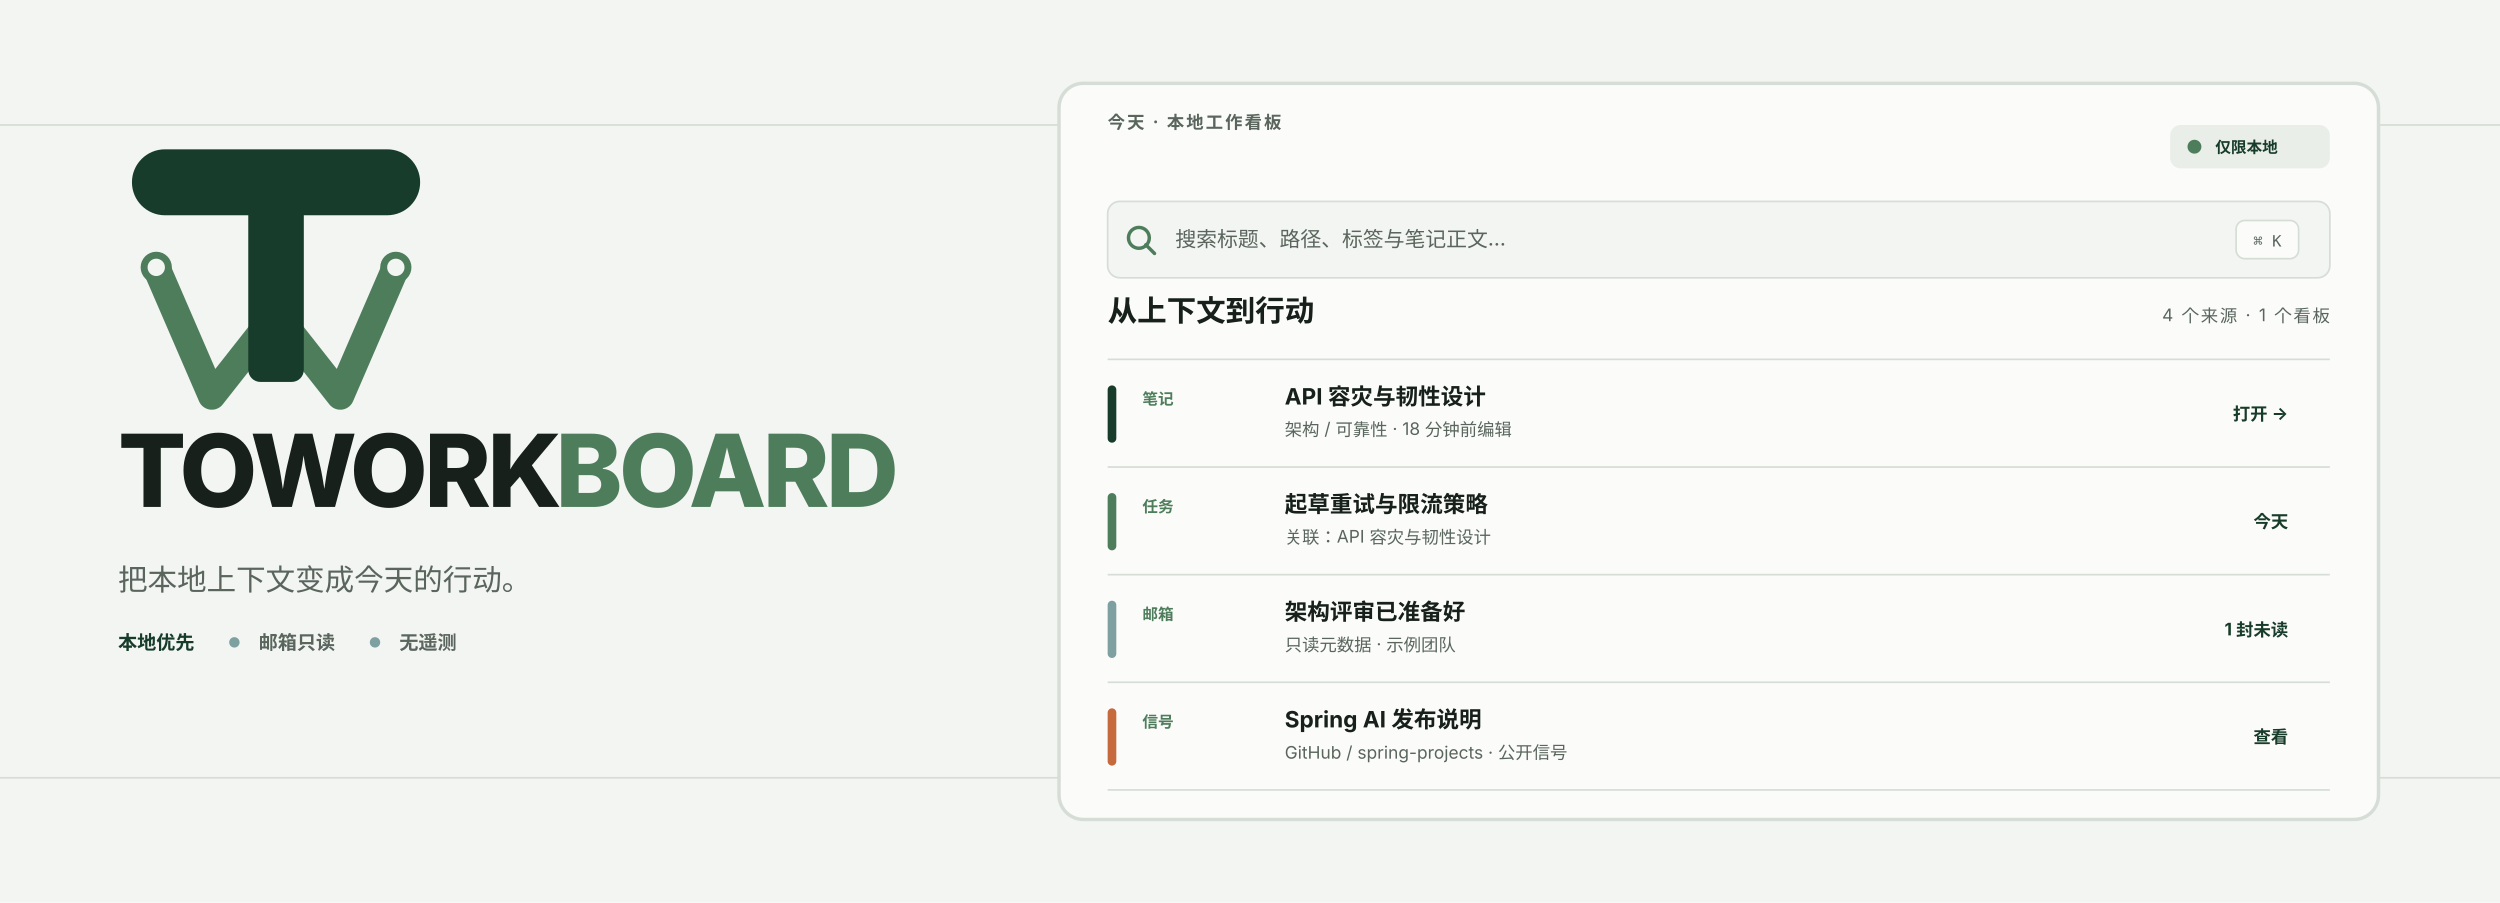
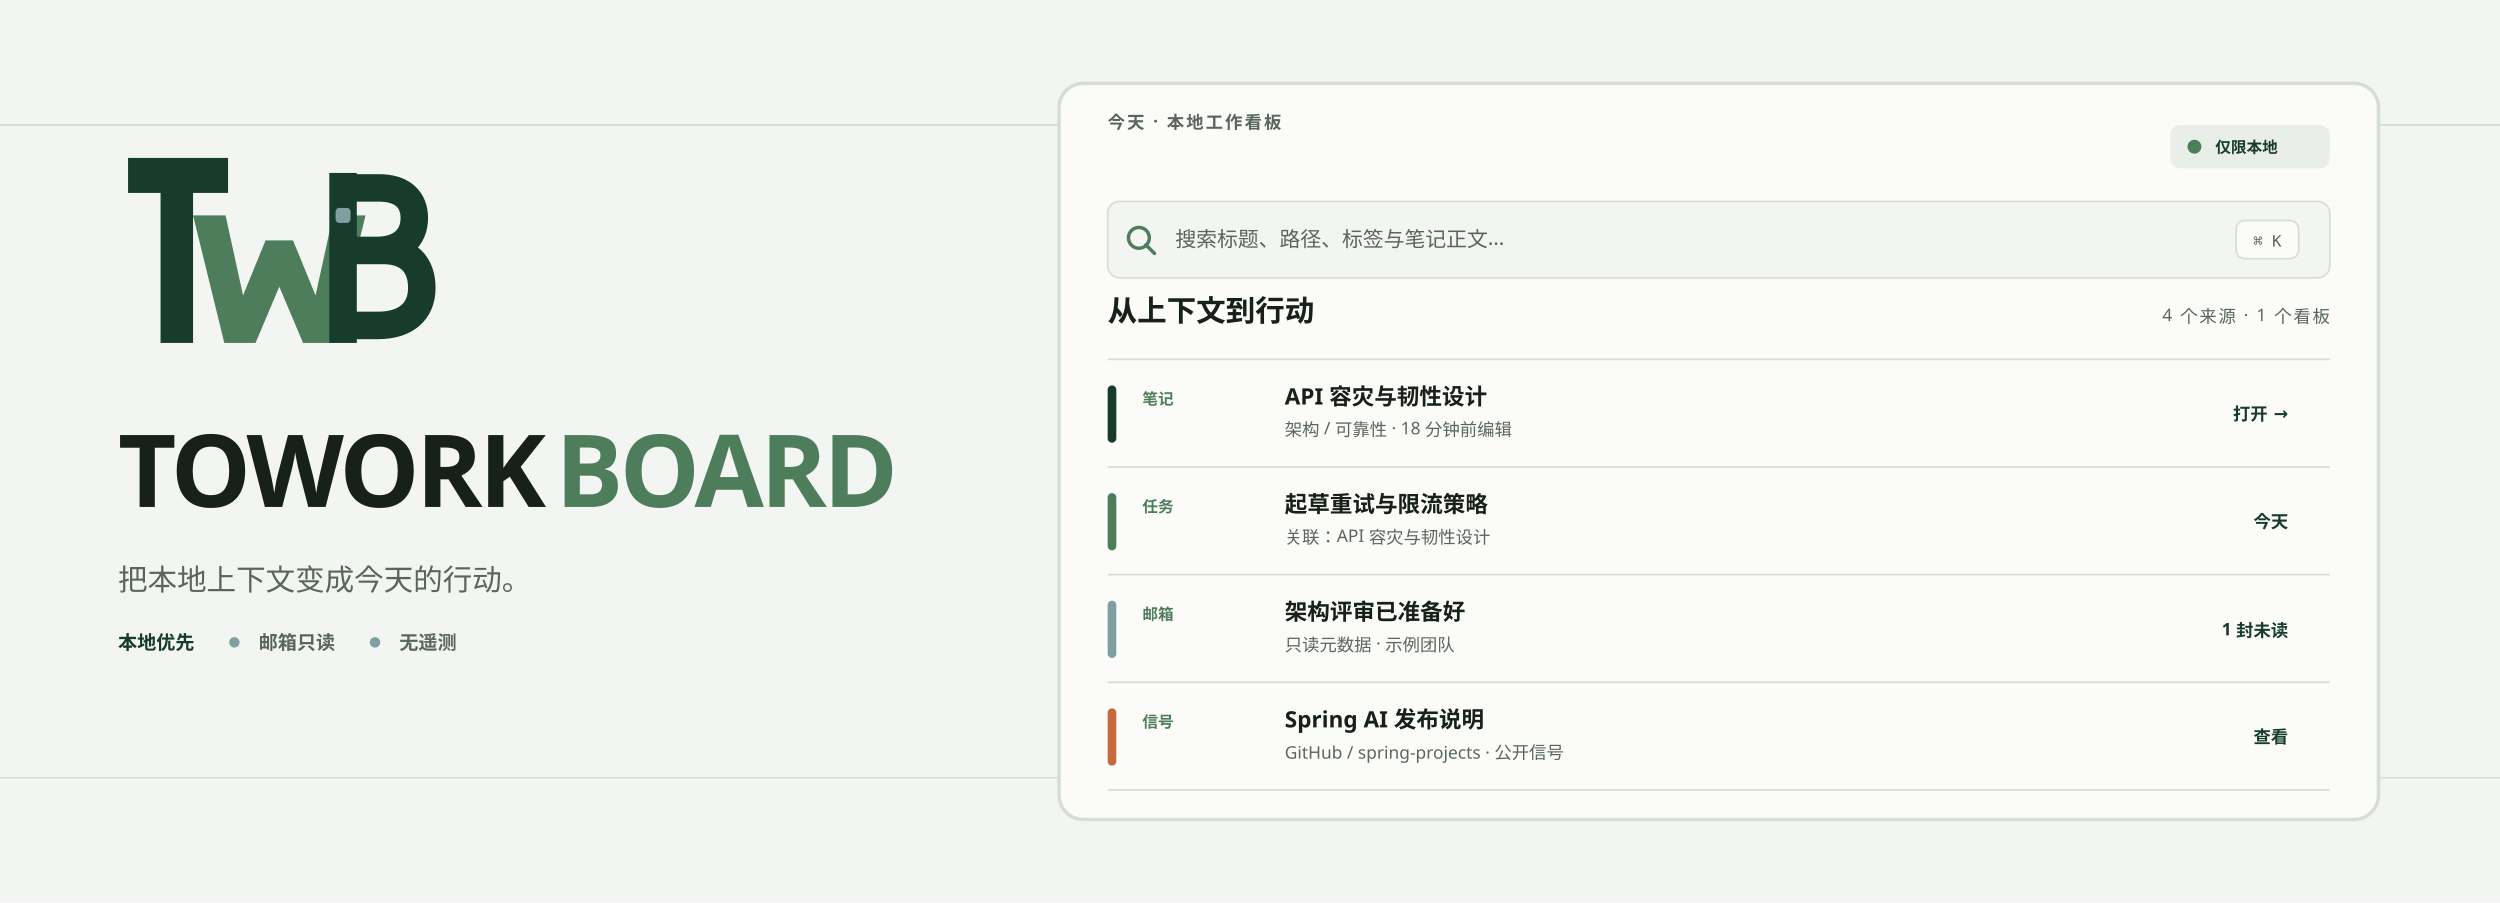
<svg xmlns="http://www.w3.org/2000/svg" lang="zh-CN" viewBox="0 0 1440 520" role="img" aria-labelledby="title desc">
+   <style>
+     .display { font-family: "Aptos Display", "PingFang SC", "Microsoft YaHei", "Segoe UI Variable Display", sans-serif; }
+     .body { font-family: "Aptos", "PingFang SC", "Microsoft YaHei", "Segoe UI Variable", sans-serif; }
+     .utility { font-family: "Cascadia Code", "SFMono-Regular", Consolas, monospace; }
+   </style>
  <rect width="1440" height="520" fill="#F3F5F3" />
  <path d="M0 72H1440M0 448H1440" stroke="#D6DDD6" />
  <g transform="translate(68 78)">
-     <g aria-label="Toworkboard 原创 T/W Canopy 标识">
-       <path d="M22 76L54 150L91 103L128 150L160 76" fill="none" stroke="#4E7D5B" stroke-width="16" stroke-linecap="round" stroke-linejoin="round" />
-       <rect x="8" y="8" width="166" height="38" rx="19" fill="#183C2B" />
-       <rect x="75" y="38" width="32" height="104" rx="7" fill="#183C2B" />
-       <circle cx="22" cy="76" r="7" fill="#F3F5F3" stroke="#4E7D5B" stroke-width="4" />
-       <circle cx="160" cy="76" r="7" fill="#F3F5F3" stroke="#4E7D5B" stroke-width="4" />
+     <g aria-label="Toworkboard 原创 TWB Junction 标识" transform="scale(.72)">
+       <path d="M8 18H88V46H60V166H34V46H8Z" fill="#183C2B" />
+       <path d="M60 64H86L100 128L118 84H140L158 128L172 64H198L173 166H148L129 121L110 166H85Z" fill="#4E7D5B" />
+       <path d="M180 30V166M180 42H209C227 42 237 51 237 66C237 82 226 92 207 92H180M180 92H212C232 92 243 103 243 122C243 141 230 152 208 152H180" fill="none" stroke="#183C2B" stroke-width="22" stroke-linejoin="round" />
+       <rect x="174" y="58" width="12" height="12" rx="3" fill="#7FA0A0" />
    </g>
-     <g transform="translate(0 214)" font-family="Inter, PingFang SC, Microsoft YaHei, ui-sans-serif, system-ui, sans-serif">
+     <g transform="translate(0 214)" class="display">
      <text fill="#17201A" font-size="58" font-weight="800" letter-spacing="-2">TOWORK</text>
      <text x="252" fill="#4E7D5B" font-size="58" font-weight="800" letter-spacing="-2">BOARD</text>
      <text y="48" fill="#59655D" font-size="17">把本地上下文变成今天的行动。</text>
-       <g transform="translate(0 82)" font-size="11" font-weight="700">
+       <g transform="translate(0 82)" class="utility" font-size="11" font-weight="700">
        <text fill="#183C2B">本地优先</text>
        <circle cx="67" cy="-4" r="3" fill="#7FA0A0" />
        <text x="81" fill="#59655D">邮箱只读</text>
        <circle cx="148" cy="-4" r="3" fill="#7FA0A0" />
        <text x="162" fill="#59655D">无遥测</text>
      </g>
    </g>
  </g>
-   <g transform="translate(610 48)" font-family="Inter, PingFang SC, Microsoft YaHei, ui-sans-serif, system-ui, sans-serif">
+   <g transform="translate(610 48)" class="body">
    <rect width="760" height="424" rx="14" fill="#FBFCFA" stroke="#D6DDD6" stroke-width="2" />
    <g transform="translate(28 26)">
      <text fill="#59655D" font-size="10" font-weight="700" letter-spacing="1.2">今天 · 本地工作看板</text>
      <g transform="translate(612 -2)">
        <rect width="92" height="25" rx="6" fill="#E9EEE9" />
        <circle cx="14" cy="12.5" r="4" fill="#4E7D5B" />
        <text x="26" y="16" fill="#183C2B" font-size="9" font-weight="800">仅限本地</text>
      </g>
      <g transform="translate(0 42)">
        <rect width="704" height="44" rx="7" fill="#F3F5F3" stroke="#D6DDD6" />
        <circle cx="18" cy="21" r="6" fill="none" stroke="#4E7D5B" stroke-width="2" />
        <path d="M22 25l5 5" stroke="#4E7D5B" stroke-width="2" stroke-linecap="round" />
        <text x="39" y="26" fill="#59655D" font-size="12">搜索标题、路径、标签与笔记正文…</text>
        <rect x="650" y="11" width="36" height="22" rx="5" fill="#FBFCFA" stroke="#D6DDD6" />
-         <text x="668" y="26" text-anchor="middle" fill="#59655D" font-size="9" font-family="ui-monospace, monospace">⌘ K</text>
+         <text x="668" y="26" text-anchor="middle" fill="#59655D" font-size="9" class="utility">⌘ K</text>
      </g>
      <g transform="translate(0 111)">
        <text fill="#17201A" font-size="17" font-weight="800">从上下文到行动</text>
        <text x="704" text-anchor="end" fill="#59655D" font-size="10" letter-spacing="1">4 个来源 · 1 个看板</text>
        <path d="M0 22H704M0 84H704M0 146H704M0 208H704M0 270H704" stroke="#D6DDD6" />
        <g transform="translate(0 23)">
          <rect y="14" width="5" height="33" rx="2.5" fill="#183C2B" />
-           <text x="20" y="25" fill="#4E7D5B" font-size="9" font-weight="800" font-family="ui-monospace, monospace">笔记</text>
+           <text x="20" y="25" fill="#4E7D5B" font-size="9" font-weight="800" class="utility">笔记</text>
          <text x="102" y="25" fill="#17201A" font-size="13" font-weight="700">API 容灾与韧性设计</text>
          <text x="102" y="43" fill="#59655D" font-size="10">架构 / 可靠性 · 18 分钟前编辑</text>
          <text x="680" y="34" text-anchor="end" fill="#183C2B" font-size="10" font-weight="700">打开 →</text>
        </g>
        <g transform="translate(0 85)">
          <rect y="14" width="5" height="33" rx="2.5" fill="#4E7D5B" />
-           <text x="20" y="25" fill="#4E7D5B" font-size="9" font-weight="800" font-family="ui-monospace, monospace">任务</text>
+           <text x="20" y="25" fill="#4E7D5B" font-size="9" font-weight="800" class="utility">任务</text>
          <text x="102" y="25" fill="#17201A" font-size="13" font-weight="700">起草重试与限流策略</text>
          <text x="102" y="43" fill="#59655D" font-size="10">关联：API 容灾与韧性设计</text>
          <text x="680" y="34" text-anchor="end" fill="#183C2B" font-size="10" font-weight="700">今天</text>
        </g>
        <g transform="translate(0 147)">
          <rect y="14" width="5" height="33" rx="2.5" fill="#7FA0A0" />
-           <text x="20" y="25" fill="#4E7D5B" font-size="9" font-weight="800" font-family="ui-monospace, monospace">邮箱</text>
+           <text x="20" y="25" fill="#4E7D5B" font-size="9" font-weight="800" class="utility">邮箱</text>
          <text x="102" y="25" fill="#17201A" font-size="13" font-weight="700">架构评审已准备好</text>
          <text x="102" y="43" fill="#59655D" font-size="10">只读元数据 · 示例团队</text>
          <text x="680" y="34" text-anchor="end" fill="#183C2B" font-size="10" font-weight="700">1 封未读</text>
        </g>
        <g transform="translate(0 209)">
          <rect y="14" width="5" height="33" rx="2.5" fill="#C66A3D" />
-           <text x="20" y="25" fill="#4E7D5B" font-size="9" font-weight="800" font-family="ui-monospace, monospace">信号</text>
+           <text x="20" y="25" fill="#4E7D5B" font-size="9" font-weight="800" class="utility">信号</text>
          <text x="102" y="25" fill="#17201A" font-size="13" font-weight="700">Spring AI 发布说明</text>
          <text x="102" y="43" fill="#59655D" font-size="10">GitHub / spring-projects · 公开信号</text>
          <text x="680" y="34" text-anchor="end" fill="#183C2B" font-size="10" font-weight="700">查看</text>
        </g>
      </g>
    </g>
  </g>
</svg>
